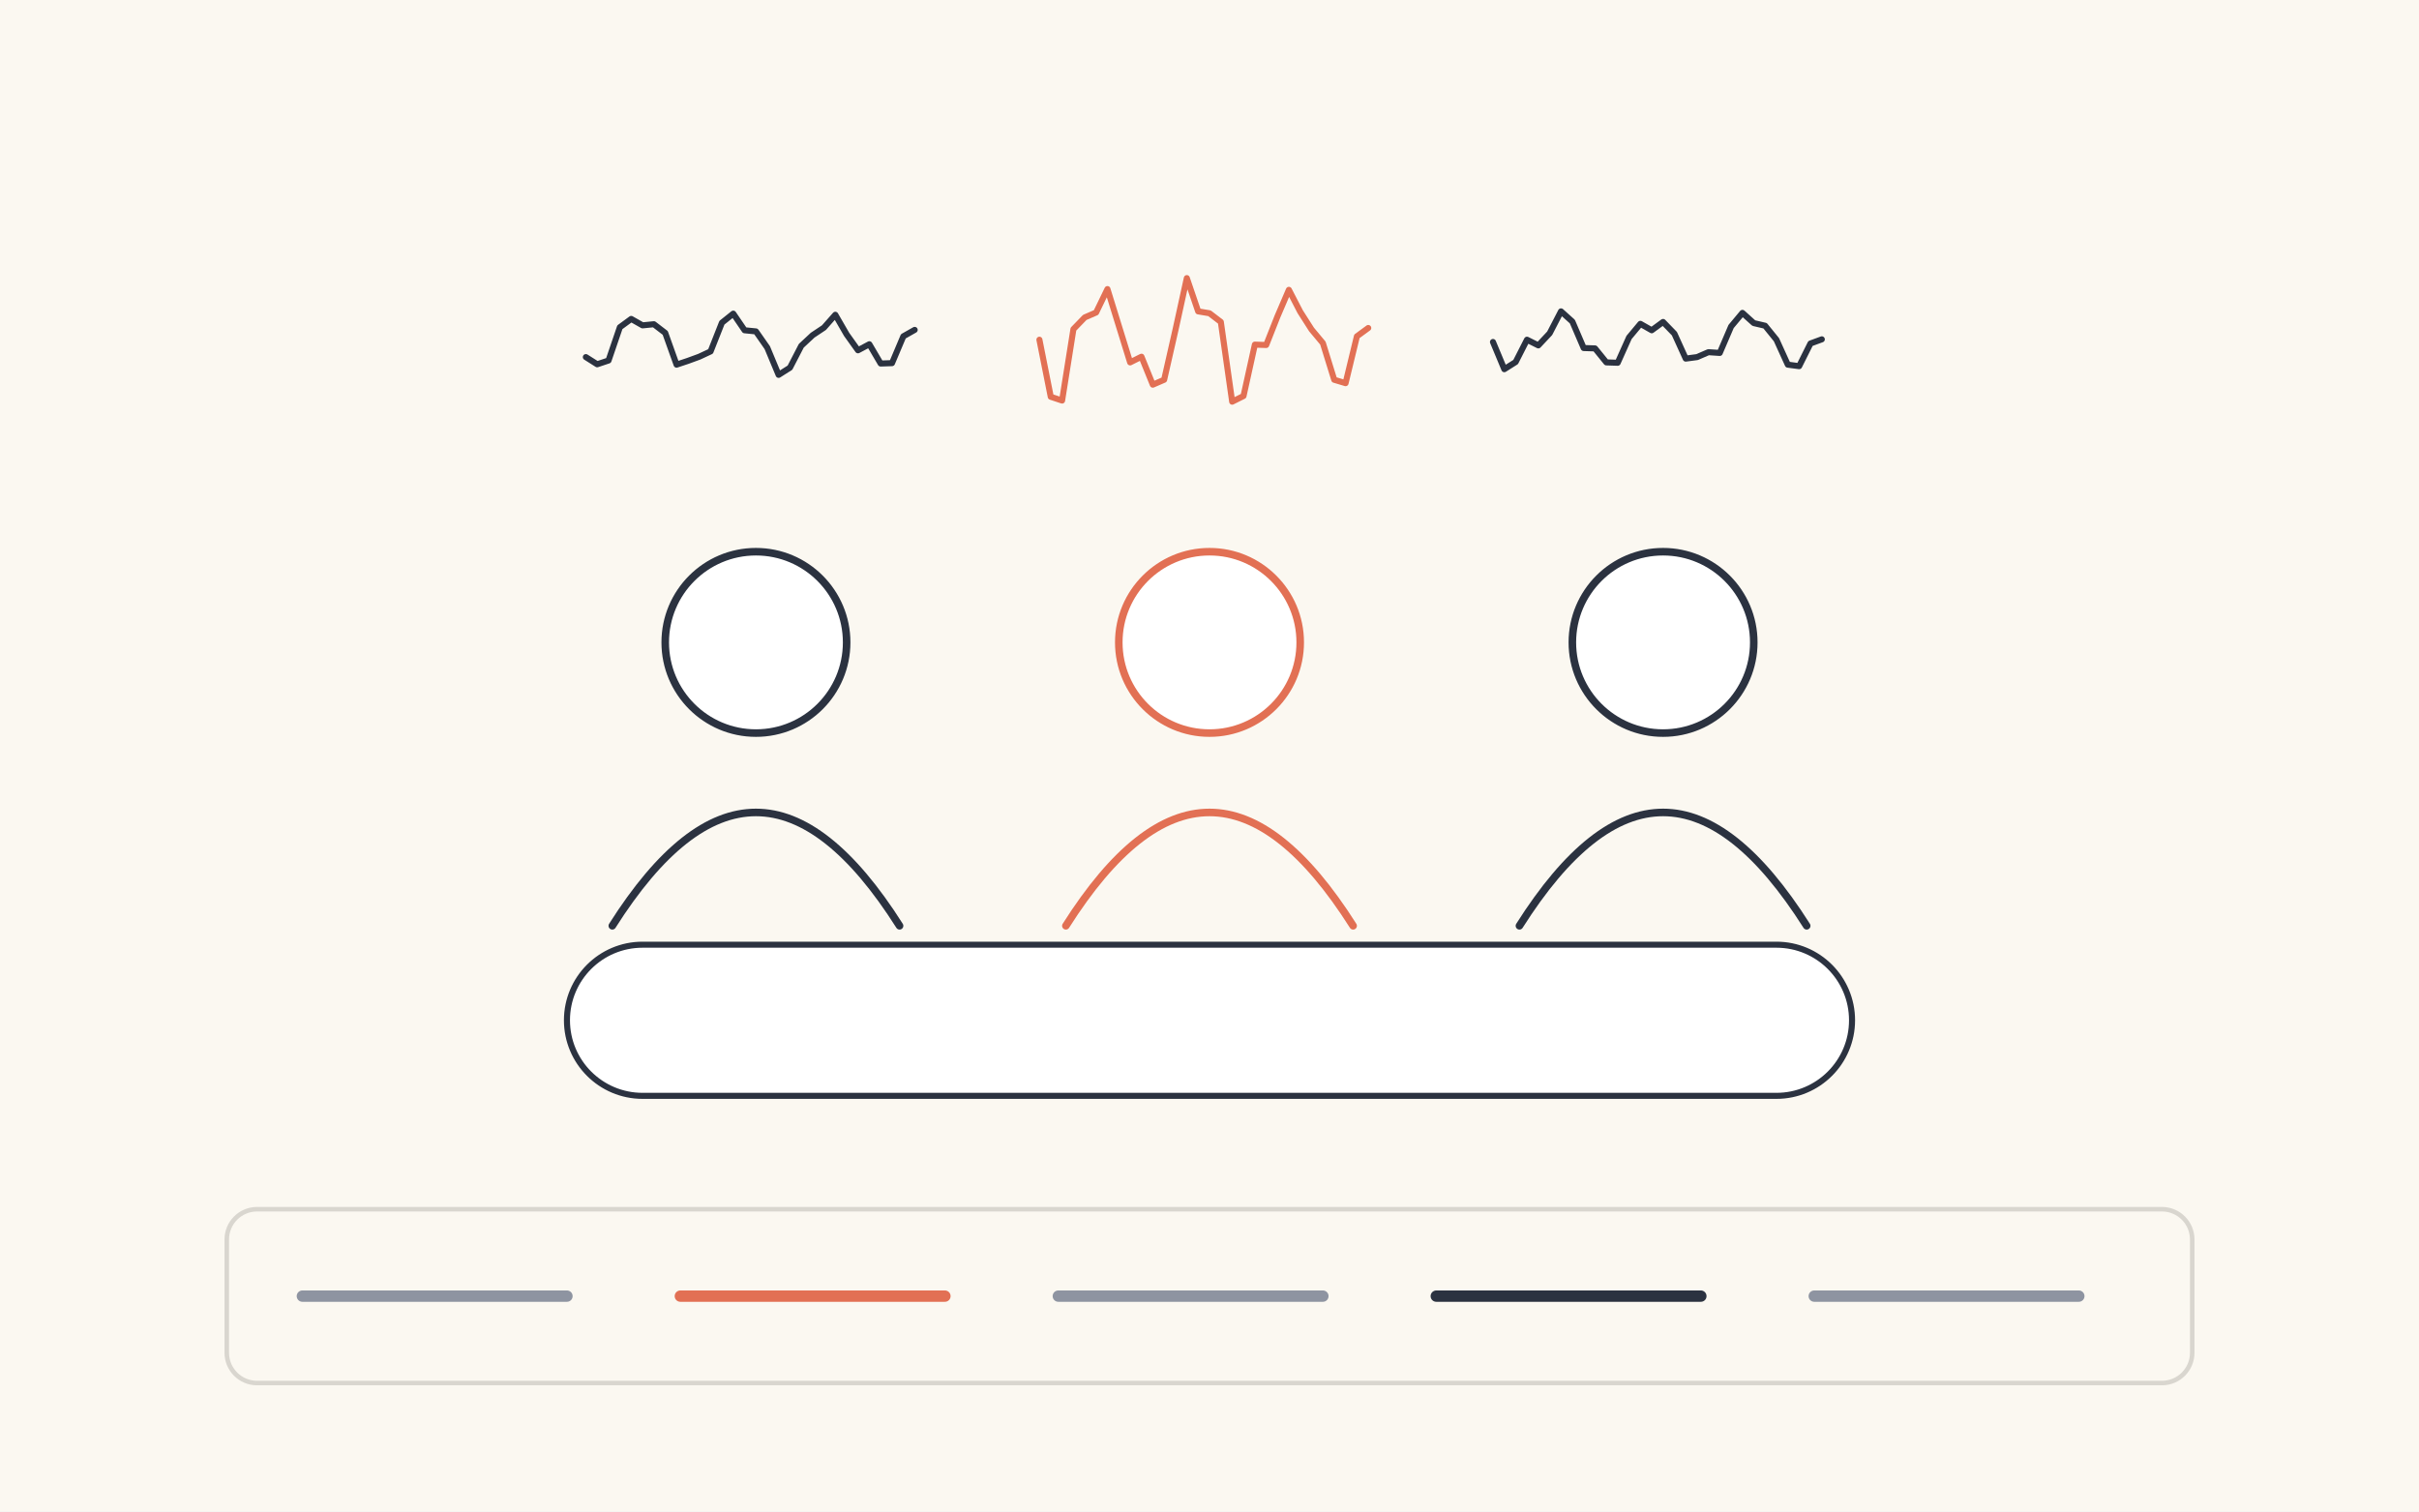
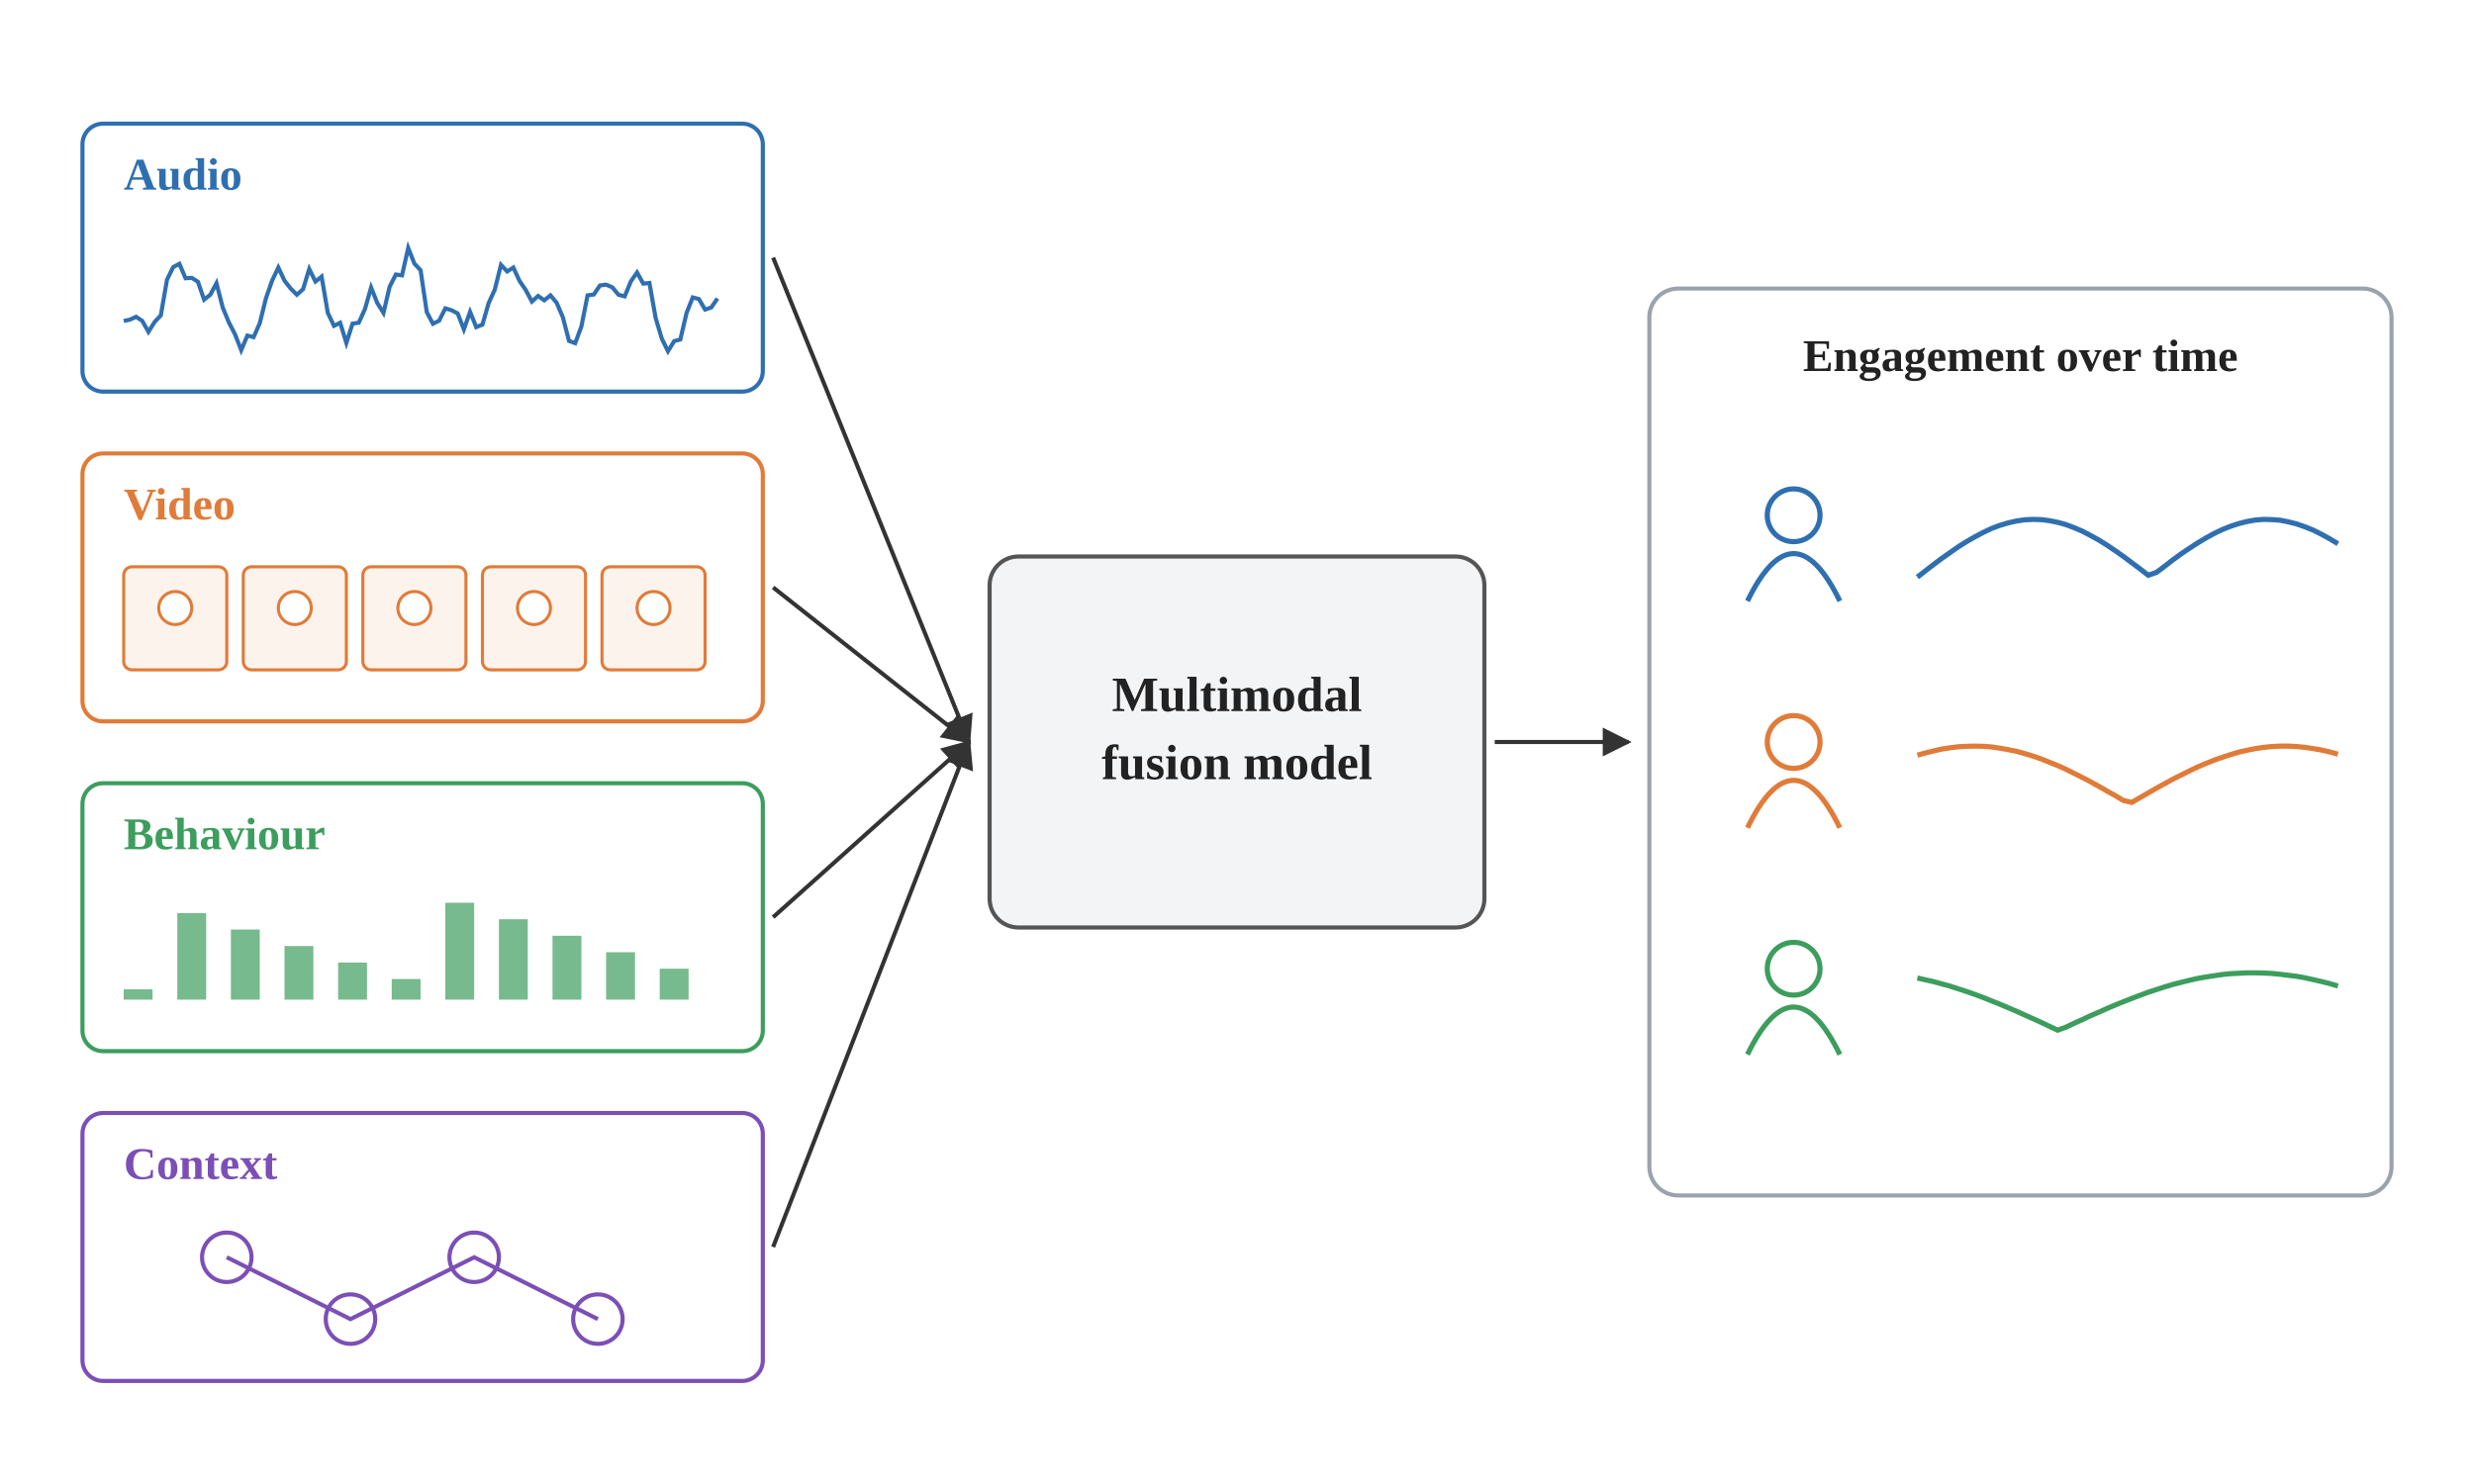
- <svg xmlns="http://www.w3.org/2000/svg" viewBox="0 0 640 400" width="640" height="400">
-   <rect width="640" height="400" fill="#fbf8f1" />
-   <g fill="none" stroke="#2b3240" stroke-width="1.6" stroke-linecap="round" stroke-linejoin="round" font-family="Helvetica,Arial,sans-serif">
-     <rect x="150" y="250" width="340" height="40" rx="20" stroke="#2b3240" fill="#fff" stroke-width="1.6" opacity="1" />
-     <circle cx="200.0" cy="170.0" r="24" stroke="#2b3240" fill="#fff" stroke-width="2" opacity="1" />
-     <path d="M162 245 q38 -60 76 0" stroke="#2b3240" stroke-width="2" />
-     <polyline points="155.0,94.5 158.0,96.4 161.0,95.4 164.0,86.6 167.0,84.4 170.0,86.1 173.0,85.8 176.0,88.1 179.0,96.5 182.0,95.5 185.0,94.4 188.0,93.0 191.0,85.4 194.0,83.0 197.0,87.4 200.0,87.7 203.0,92.0 206.0,99.2 209.0,97.3 212.0,91.5 215.0,88.7 218.0,86.7 221.0,83.3 224.0,88.5 227.0,92.7 230.0,91.1 233.0,96.2 236.0,96.1 239.0,89.0 242.0,87.3" stroke="#2b3240" stroke-width="1.6" opacity="1" />
-     <circle cx="320.0" cy="170.0" r="24" stroke="#e27054" fill="#fff" stroke-width="2" opacity="1" />
-     <path d="M282 245 q38 -60 76 0" stroke="#e27054" stroke-width="2" />
-     <polyline points="275.0,89.9 278.0,105.0 281.0,106.0 284.0,87.1 287.0,84.0 290.0,82.7 293.0,76.5 296.0,86.2 299.0,95.9 302.0,94.4 305.0,101.8 308.0,100.5 311.0,87.3 314.0,73.6 317.0,82.4 320.0,82.9 323.0,85.2 326.0,106.3 329.0,104.8 332.0,91.2 335.0,91.3 338.0,83.7 341.0,76.7 344.0,82.5 347.0,87.2 350.0,90.8 353.0,100.5 356.0,101.4 359.0,89.0 362.0,86.8" stroke="#e27054" stroke-width="1.6" opacity="1" />
-     <circle cx="440.0" cy="170.0" r="24" stroke="#2b3240" fill="#fff" stroke-width="2" opacity="1" />
-     <path d="M402 245 q38 -60 76 0" stroke="#2b3240" stroke-width="2" />
-     <polyline points="395.0,90.5 398.0,97.7 401.0,95.8 404.0,89.9 407.0,91.4 410.0,88.2 413.0,82.4 416.0,85.1 419.0,92.1 422.0,92.2 425.0,95.9 428.0,96.0 431.0,89.3 434.0,85.7 437.0,87.4 440.0,85.2 443.0,88.3 446.0,94.9 449.0,94.5 452.0,93.2 455.0,93.4 458.0,86.4 461.0,82.8 464.0,85.5 467.0,86.2 470.0,89.9 473.0,96.5 476.0,96.9 479.0,90.9 482.0,89.8" stroke="#2b3240" stroke-width="1.6" opacity="1" />
-     <rect x="60" y="320" width="520" height="46" rx="8" stroke="#d9d6cf" fill="none" stroke-width="1.2" opacity="1" />
-     <polyline points="80.0,343.0 150.0,343.0" stroke="#8e94a1" stroke-width="3" opacity="1" />
-     <polyline points="180.0,343.0 250.0,343.0" stroke="#e27054" stroke-width="3" opacity="1" />
-     <polyline points="280.0,343.0 350.0,343.0" stroke="#8e94a1" stroke-width="3" opacity="1" />
-     <polyline points="380.0,343.0 450.0,343.0" stroke="#2b3240" stroke-width="3" opacity="1" />
-     <polyline points="480.0,343.0 550.0,343.0" stroke="#8e94a1" stroke-width="3" opacity="1" />
-   </g>
+ <svg xmlns="http://www.w3.org/2000/svg" viewBox="0 0 1200 720" width="1200" height="720">
+   <rect width="1200" height="720" fill="#fff" />
+   <defs>
+     <marker id="a" viewBox="0 0 10 10" refX="9" refY="5" markerWidth="7" markerHeight="7" orient="auto">
+       <path d="M0 0L10 5L0 10z" fill="#333" />
+     </marker>
+   </defs>
+   <rect x="40" y="60" width="330" height="130" rx="10" fill="#fff" stroke="#2f6fb0" stroke-width="2" />
+   <text x="60" y="92" font-size="22" fill="#2f6fb0" text-anchor="start" font-weight="bold" font-family="Times New Roman,Times,serif">Audio</text>
+   <polyline points="60.0,155.7 63.0,155.1 66.0,153.7 69.0,155.7 72.0,161.0 75.0,156.2 78.0,153.0 81.0,135.7 84.0,129.6 87.0,128.0 90.0,135.0 93.0,134.8 96.0,136.7 99.0,145.4 102.0,143.0 105.0,137.4 108.0,149.1 111.0,156.4 114.0,162.2 117.0,169.9 120.0,162.8 123.0,163.6 126.0,156.8 129.0,144.7 132.0,136.1 135.0,129.8 138.0,136.2 141.0,140.0 144.0,143.0 147.0,140.3 150.0,130.5 153.0,136.6 156.0,134.2 159.0,151.8 162.0,158.1 165.0,156.6 168.0,166.4 171.0,157.0 174.0,156.6 177.0,150.0 180.0,139.5 183.0,147.0 186.0,151.8 189.0,139.1 192.0,133.2 195.0,133.6 198.0,120.3 201.0,127.9 204.0,131.1 207.0,151.4 210.0,157.1 213.0,155.6 216.0,149.6 219.0,150.5 222.0,152.1 225.0,159.8 228.0,151.3 231.0,158.7 234.0,157.5 237.0,147.1 240.0,140.5 243.0,128.5 246.0,131.7 249.0,129.8 252.0,136.3 255.0,140.7 258.0,146.3 261.0,143.6 264.0,145.7 267.0,143.3 270.0,146.9 273.0,153.9 276.0,165.4 279.0,166.5 282.0,158.4 285.0,143.3 288.0,142.9 291.0,138.5 294.0,138.1 297.0,139.4 300.0,143.0 303.0,143.8 306.0,136.5 309.0,132.2 312.0,137.6 315.0,137.3 318.0,154.2 321.0,164.3 324.0,170.4 327.0,165.5 330.0,164.7 333.0,151.9 336.0,144.3 339.0,145.1 342.0,150.2 345.0,149.2 348.0,144.8" fill="none" stroke="#2f6fb0" stroke-width="2" opacity="1" />
+   <line x1="375" y1="125" x2="470" y2="360" stroke="#333" stroke-width="2" marker-end="url(#a)" />
+   <rect x="40" y="220" width="330" height="130" rx="10" fill="#fff" stroke="#e07b39" stroke-width="2" />
+   <text x="60" y="252" font-size="22" fill="#e07b39" text-anchor="start" font-weight="bold" font-family="Times New Roman,Times,serif">Video</text>
+   <rect x="60" y="275" width="50" height="50" rx="4" fill="#fbf3ec" stroke="#e07b39" stroke-width="1.5" />
+   <circle cx="85" cy="295" r="8" fill="#fff" stroke="#e07b39" stroke-width="1.5" />
+   <rect x="118" y="275" width="50" height="50" rx="4" fill="#fbf3ec" stroke="#e07b39" stroke-width="1.5" />
+   <circle cx="143" cy="295" r="8" fill="#fff" stroke="#e07b39" stroke-width="1.5" />
+   <rect x="176" y="275" width="50" height="50" rx="4" fill="#fbf3ec" stroke="#e07b39" stroke-width="1.5" />
+   <circle cx="201" cy="295" r="8" fill="#fff" stroke="#e07b39" stroke-width="1.5" />
+   <rect x="234" y="275" width="50" height="50" rx="4" fill="#fbf3ec" stroke="#e07b39" stroke-width="1.5" />
+   <circle cx="259" cy="295" r="8" fill="#fff" stroke="#e07b39" stroke-width="1.5" />
+   <rect x="292" y="275" width="50" height="50" rx="4" fill="#fbf3ec" stroke="#e07b39" stroke-width="1.5" />
+   <circle cx="317" cy="295" r="8" fill="#fff" stroke="#e07b39" stroke-width="1.5" />
+   <line x1="375" y1="285" x2="470" y2="360" stroke="#333" stroke-width="2" marker-end="url(#a)" />
+   <rect x="40" y="380" width="330" height="130" rx="10" fill="#fff" stroke="#3c9d5d" stroke-width="2" />
+   <text x="60" y="412" font-size="22" fill="#3c9d5d" text-anchor="start" font-weight="bold" font-family="Times New Roman,Times,serif">Behaviour</text>
+   <rect x="60" y="480" width="14" height="5" fill="#3c9d5d" opacity=".7" />
+   <rect x="86" y="443" width="14" height="42" fill="#3c9d5d" opacity=".7" />
+   <rect x="112" y="451" width="14" height="34" fill="#3c9d5d" opacity=".7" />
+   <rect x="138" y="459" width="14" height="26" fill="#3c9d5d" opacity=".7" />
+   <rect x="164" y="467" width="14" height="18" fill="#3c9d5d" opacity=".7" />
+   <rect x="190" y="475" width="14" height="10" fill="#3c9d5d" opacity=".7" />
+   <rect x="216" y="438" width="14" height="47" fill="#3c9d5d" opacity=".7" />
+   <rect x="242" y="446" width="14" height="39" fill="#3c9d5d" opacity=".7" />
+   <rect x="268" y="454" width="14" height="31" fill="#3c9d5d" opacity=".7" />
+   <rect x="294" y="462" width="14" height="23" fill="#3c9d5d" opacity=".7" />
+   <rect x="320" y="470" width="14" height="15" fill="#3c9d5d" opacity=".7" />
+   <line x1="375" y1="445" x2="470" y2="360" stroke="#333" stroke-width="2" marker-end="url(#a)" />
+   <rect x="40" y="540" width="330" height="130" rx="10" fill="#fff" stroke="#7b4fb5" stroke-width="2" />
+   <text x="60" y="572" font-size="22" fill="#7b4fb5" text-anchor="start" font-weight="bold" font-family="Times New Roman,Times,serif">Context</text>
+   <circle cx="110" cy="610" r="12" fill="#fff" stroke="#7b4fb5" stroke-width="2" />
+   <circle cx="170" cy="640" r="12" fill="#fff" stroke="#7b4fb5" stroke-width="2" />
+   <circle cx="230" cy="610" r="12" fill="#fff" stroke="#7b4fb5" stroke-width="2" />
+   <circle cx="290" cy="640" r="12" fill="#fff" stroke="#7b4fb5" stroke-width="2" />
+   <polyline points="110.0,610.0 170.0,640.0 230.0,610.0 290.0,640.0" fill="none" stroke="#7b4fb5" stroke-width="2" opacity="1" />
+   <line x1="375" y1="605" x2="470" y2="360" stroke="#333" stroke-width="2" marker-end="url(#a)" />
+   <rect x="480" y="270" width="240" height="180" rx="14" fill="#f3f4f6" stroke="#555" stroke-width="2" />
+   <text x="600" y="345" font-size="24" fill="#222" text-anchor="middle" font-weight="bold" font-family="Times New Roman,Times,serif">Multimodal</text>
+   <text x="600" y="378" font-size="24" fill="#222" text-anchor="middle" font-weight="bold" font-family="Times New Roman,Times,serif">fusion model</text>
+   <line x1="725" y1="360" x2="790" y2="360" stroke="#333" stroke-width="2" marker-end="url(#a)" />
+   <rect x="800" y="140" width="360" height="440" rx="14" fill="#fff" stroke="#9aa3ad" stroke-width="2" />
+   <text x="980" y="180" font-size="22" fill="#222" text-anchor="middle" font-weight="bold" font-family="Times New Roman,Times,serif">Engagement over time</text>
+   <circle cx="870" cy="250" r="12.8" fill="#fff" stroke="#2f6fb0" stroke-width="2.5" />
+   <path d="M847.6 291.6 q22.4 -46 44.8 0" fill="#fff" stroke="#2f6fb0" stroke-width="2.5" />
+   <polyline points="930.0,280.0 934.0,276.9 938.0,273.8 942.0,270.8 946.0,268.0 950.0,265.2 954.0,262.7 958.0,260.4 962.0,258.3 966.0,256.4 970.0,254.9 974.0,253.7 978.0,252.8 982.0,252.2 986.0,252.0 990.0,252.1 994.0,252.6 998.0,253.4 1002.0,254.5 1006.0,256.0 1010.0,257.7 1014.0,259.8 1018.0,262.0 1022.0,264.5 1026.0,267.2 1030.0,270.0 1034.0,273.0 1038.0,276.0 1042.0,279.1 1046.0,277.7 1050.0,274.7 1054.0,271.6 1058.0,268.7 1062.0,266.0 1066.0,263.4 1070.0,261.0 1074.0,258.8 1078.0,256.9 1082.0,255.3 1086.0,254.0 1090.0,253.0 1094.0,252.3 1098.0,252.0 1102.0,252.1 1106.0,252.4 1110.0,253.2 1114.0,254.2 1118.0,255.6 1122.0,257.2 1126.0,259.2 1130.0,261.4 1134.0,263.8" fill="none" stroke="#2f6fb0" stroke-width="2.5" opacity="1" />
+   <circle cx="870" cy="360" r="12.8" fill="#fff" stroke="#e07b39" stroke-width="2.5" />
+   <path d="M847.6 401.6 q22.4 -46 44.8 0" fill="#fff" stroke="#e07b39" stroke-width="2.5" />
+   <polyline points="930.0,366.4 934.0,365.3 938.0,364.3 942.0,363.4 946.0,362.8 950.0,362.3 954.0,362.1 958.0,362.0 962.0,362.1 966.0,362.4 970.0,363.0 974.0,363.7 978.0,364.5 982.0,365.6 986.0,366.8 990.0,368.2 994.0,369.8 998.0,371.4 1002.0,373.2 1006.0,375.2 1010.0,377.2 1014.0,379.3 1018.0,381.5 1022.0,383.8 1026.0,386.0 1030.0,388.4 1034.0,389.3 1038.0,387.0 1042.0,384.7 1046.0,382.4 1050.0,380.2 1054.0,378.0 1058.0,376.0 1062.0,374.0 1066.0,372.1 1070.0,370.4 1074.0,368.8 1078.0,367.4 1082.0,366.1 1086.0,364.9 1090.0,364.0 1094.0,363.2 1098.0,362.6 1102.0,362.2 1106.0,362.0 1110.0,362.0 1114.0,362.2 1118.0,362.6 1122.0,363.2 1126.0,363.9 1130.0,364.8 1134.0,365.9" fill="none" stroke="#e07b39" stroke-width="2.5" opacity="1" />
+   <circle cx="870" cy="470" r="12.8" fill="#fff" stroke="#3c9d5d" stroke-width="2.5" />
+   <path d="M847.6 511.6 q22.4 -46 44.8 0" fill="#fff" stroke="#3c9d5d" stroke-width="2.5" />
+   <polyline points="930.0,474.5 934.0,475.4 938.0,476.3 942.0,477.4 946.0,478.5 950.0,479.8 954.0,481.1 958.0,482.5 962.0,484.0 966.0,485.6 970.0,487.2 974.0,488.9 978.0,490.6 982.0,492.4 986.0,494.2 990.0,496.0 994.0,497.9 998.0,499.8 1002.0,498.4 1006.0,496.5 1010.0,494.7 1014.0,492.8 1018.0,491.1 1022.0,489.3 1026.0,487.6 1030.0,486.0 1034.0,484.4 1038.0,482.9 1042.0,481.4 1046.0,480.1 1050.0,478.8 1054.0,477.6 1058.0,476.6 1062.0,475.6 1066.0,474.7 1070.0,474.0 1074.0,473.4 1078.0,472.8 1082.0,472.4 1086.0,472.2 1090.0,472.0 1094.0,472.0 1098.0,472.1 1102.0,472.3 1106.0,472.7 1110.0,473.2 1114.0,473.7 1118.0,474.4 1122.0,475.3 1126.0,476.2 1130.0,477.2 1134.0,478.4" fill="none" stroke="#3c9d5d" stroke-width="2.5" opacity="1" />
</svg>
